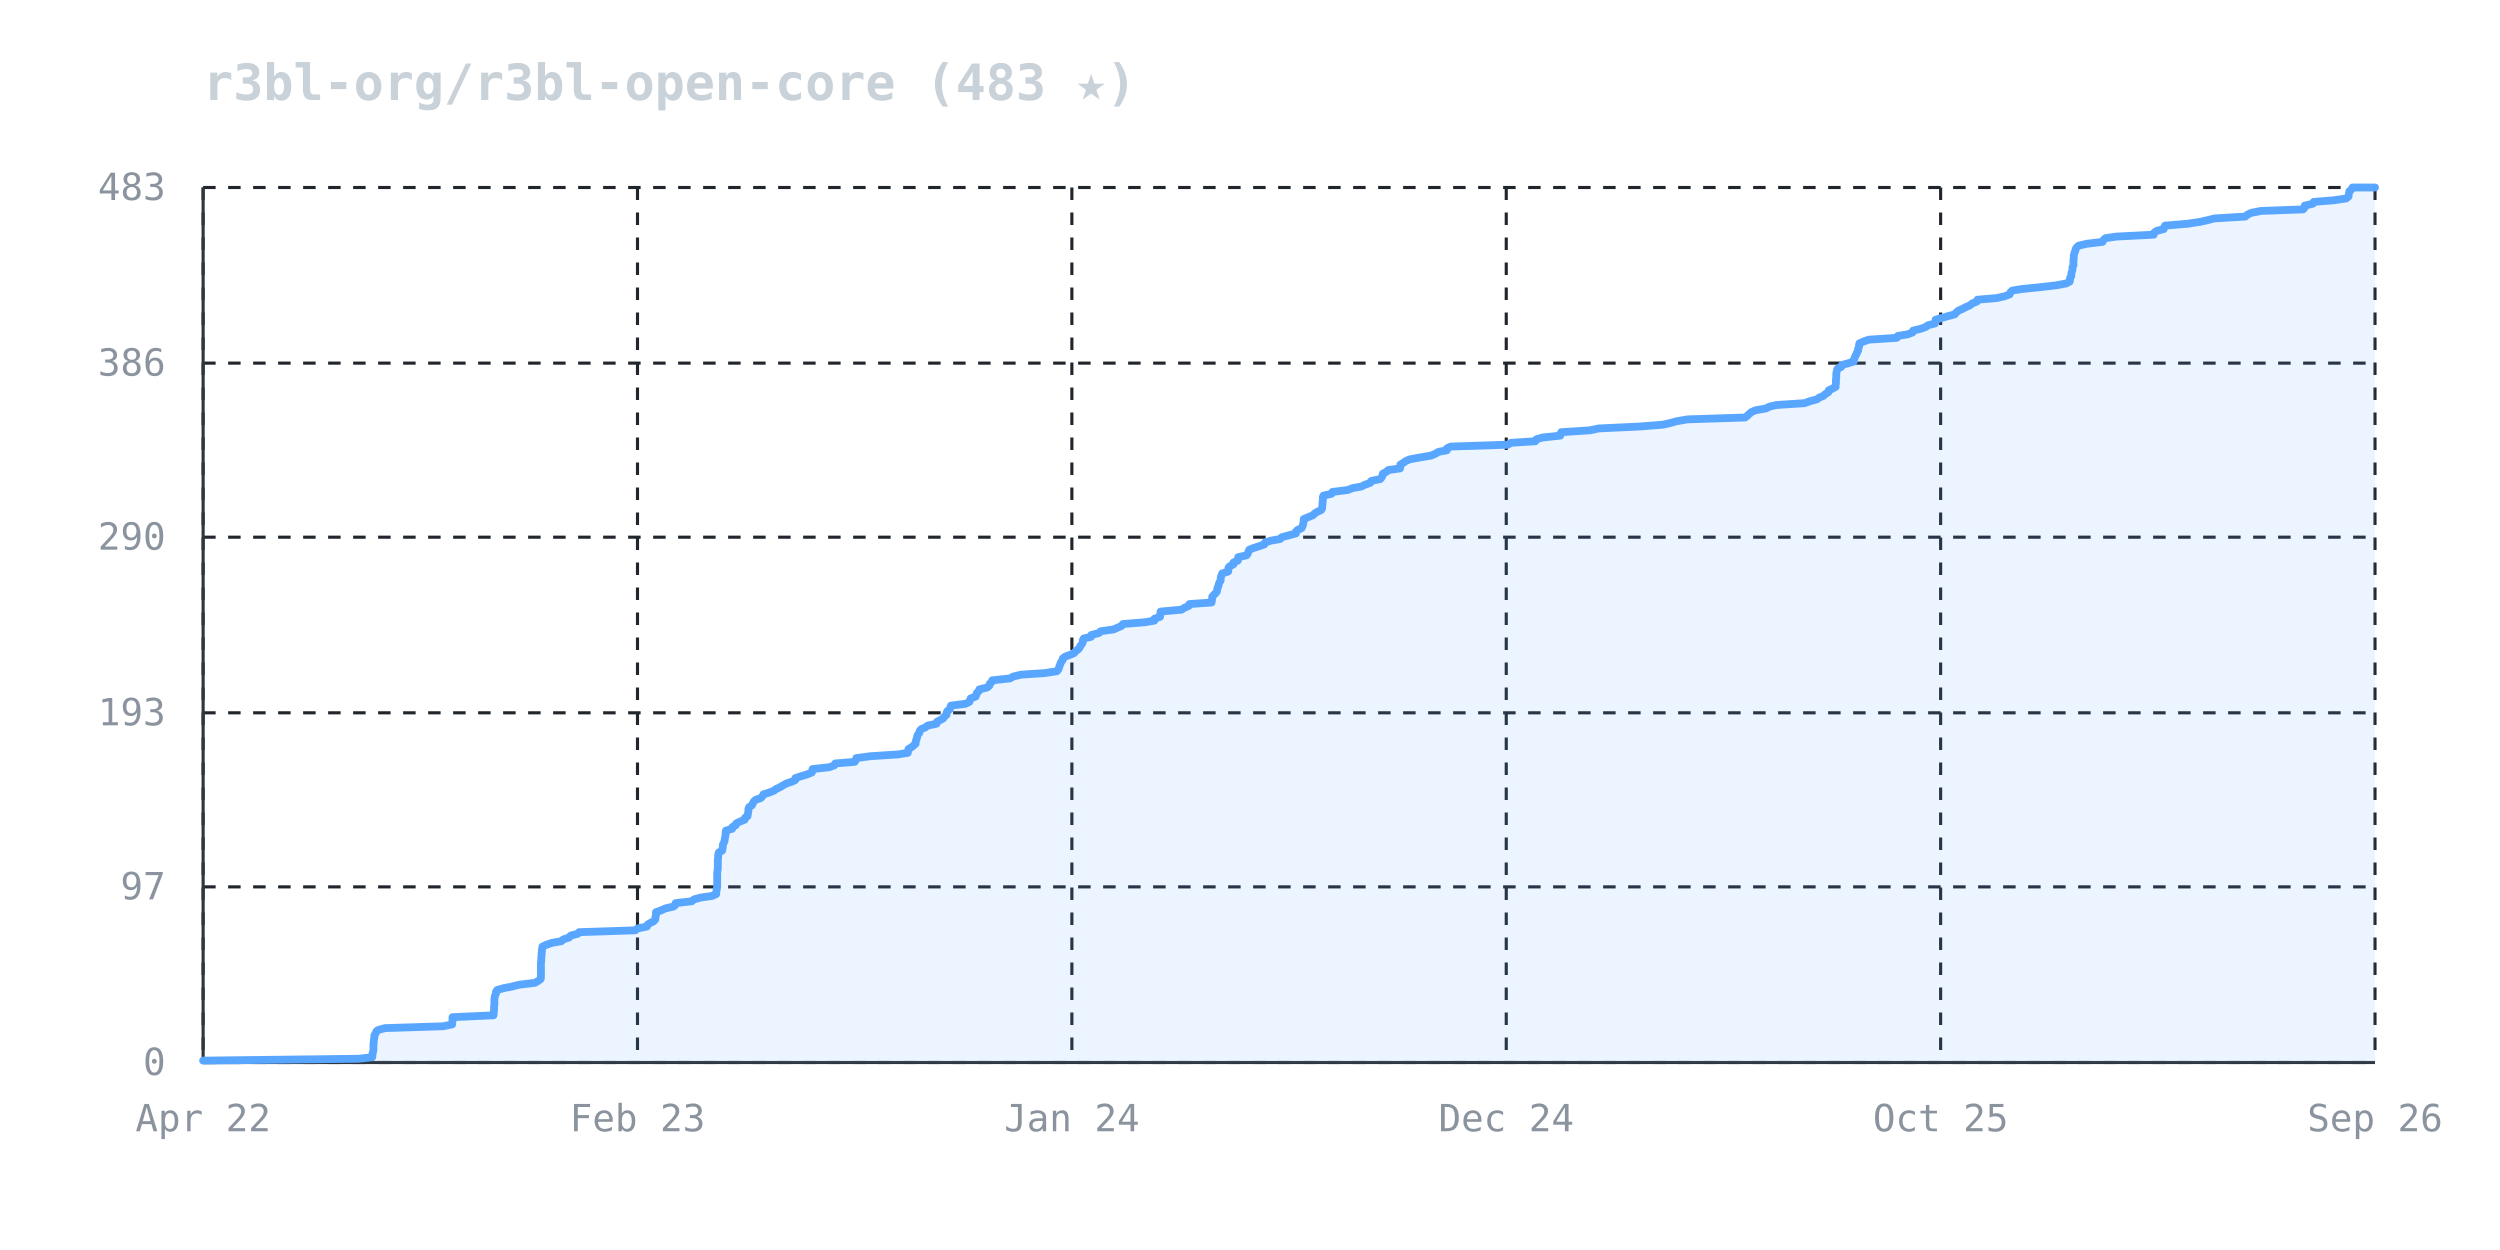
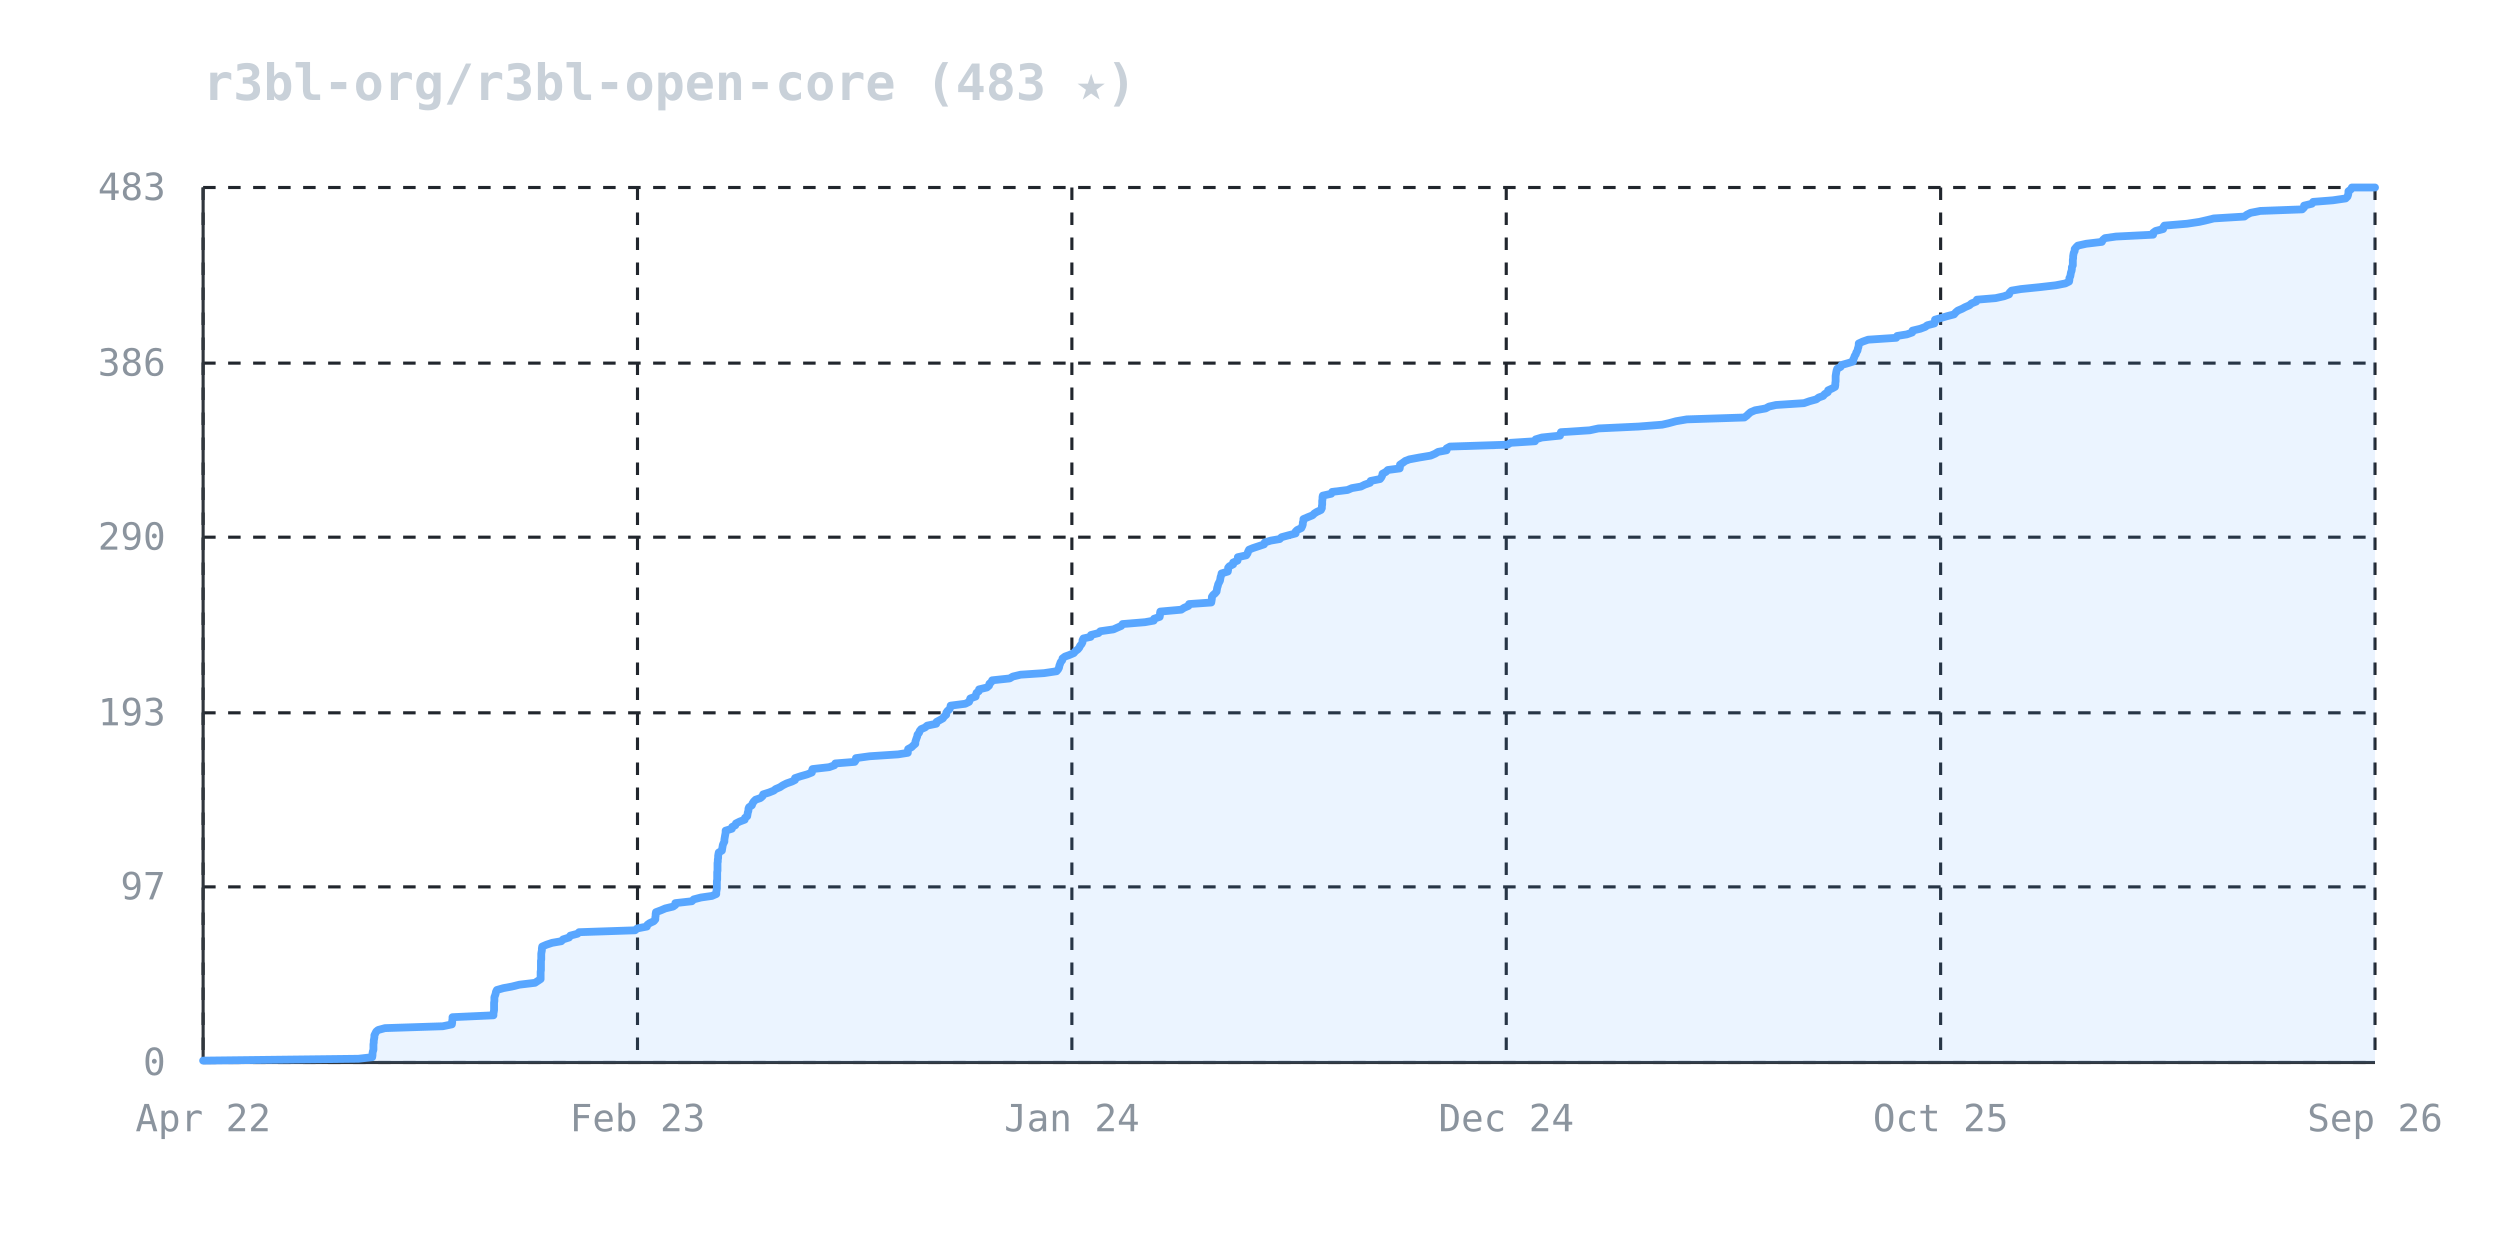
<svg xmlns="http://www.w3.org/2000/svg" viewBox="0 0 800 400" width="100%" height="100%" style="background-color: #0d1117; font-family: Iosevka, 'JetBrains Mono', 'Fira Code', 'Cascadia Code', ui-monospace, SFMono-Regular, Menlo, Monaco, Consolas, monospace;">
  <style>
    .title { fill: #c9d1d9; font-size: 16px; font-weight: 600; font-family: Iosevka, 'JetBrains Mono', 'Fira Code', 'Cascadia Code', ui-monospace, SFMono-Regular, Menlo, Monaco, Consolas, monospace; }
    .axis-line { stroke: #30363d; stroke-width: 1; }
    .line-path { fill: none; stroke: #58a6ff; stroke-width: 2.5; stroke-linejoin: round; stroke-linecap: round; }
    .area-path { fill: #58a6ff; fill-opacity: 0.12; }
  </style>
  <text x="65" y="32" class="title">r3bl-org/r3bl-open-core (483 ★)</text>
  <g id="grid">
    <line x1="65" y1="340.0" x2="760" y2="340.0" stroke="#21262d" stroke-dasharray="4,4" />
    <text x="53" y="344.0" fill="#8b949e" font-size="12" text-anchor="end" font-family="Iosevka, 'JetBrains Mono', 'Fira Code', 'Cascadia Code', ui-monospace, SFMono-Regular, Menlo, Monaco, Consolas, monospace">0</text>
    <line x1="65" y1="283.8" x2="760" y2="283.8" stroke="#21262d" stroke-dasharray="4,4" />
    <text x="53" y="287.8" fill="#8b949e" font-size="12" text-anchor="end" font-family="Iosevka, 'JetBrains Mono', 'Fira Code', 'Cascadia Code', ui-monospace, SFMono-Regular, Menlo, Monaco, Consolas, monospace">97</text>
    <line x1="65" y1="228.1" x2="760" y2="228.1" stroke="#21262d" stroke-dasharray="4,4" />
    <text x="53" y="232.1" fill="#8b949e" font-size="12" text-anchor="end" font-family="Iosevka, 'JetBrains Mono', 'Fira Code', 'Cascadia Code', ui-monospace, SFMono-Regular, Menlo, Monaco, Consolas, monospace">193</text>
    <line x1="65" y1="171.9" x2="760" y2="171.9" stroke="#21262d" stroke-dasharray="4,4" />
    <text x="53" y="175.9" fill="#8b949e" font-size="12" text-anchor="end" font-family="Iosevka, 'JetBrains Mono', 'Fira Code', 'Cascadia Code', ui-monospace, SFMono-Regular, Menlo, Monaco, Consolas, monospace">290</text>
    <line x1="65" y1="116.2" x2="760" y2="116.2" stroke="#21262d" stroke-dasharray="4,4" />
    <text x="53" y="120.2" fill="#8b949e" font-size="12" text-anchor="end" font-family="Iosevka, 'JetBrains Mono', 'Fira Code', 'Cascadia Code', ui-monospace, SFMono-Regular, Menlo, Monaco, Consolas, monospace">386</text>
    <line x1="65" y1="60.0" x2="760" y2="60.0" stroke="#21262d" stroke-dasharray="4,4" />
    <text x="53" y="64.0" fill="#8b949e" font-size="12" text-anchor="end" font-family="Iosevka, 'JetBrains Mono', 'Fira Code', 'Cascadia Code', ui-monospace, SFMono-Regular, Menlo, Monaco, Consolas, monospace">483</text>
    <line x1="65.0" y1="60" x2="65.0" y2="340" stroke="#21262d" stroke-dasharray="4,4" />
    <text x="65.0" y="362.0" fill="#8b949e" font-size="12" text-anchor="middle" font-family="Iosevka, 'JetBrains Mono', 'Fira Code', 'Cascadia Code', ui-monospace, SFMono-Regular, Menlo, Monaco, Consolas, monospace">Apr 22</text>
    <line x1="204.0" y1="60" x2="204.0" y2="340" stroke="#21262d" stroke-dasharray="4,4" />
    <text x="204.0" y="362.0" fill="#8b949e" font-size="12" text-anchor="middle" font-family="Iosevka, 'JetBrains Mono', 'Fira Code', 'Cascadia Code', ui-monospace, SFMono-Regular, Menlo, Monaco, Consolas, monospace">Feb 23</text>
    <line x1="343.0" y1="60" x2="343.0" y2="340" stroke="#21262d" stroke-dasharray="4,4" />
    <text x="343.0" y="362.0" fill="#8b949e" font-size="12" text-anchor="middle" font-family="Iosevka, 'JetBrains Mono', 'Fira Code', 'Cascadia Code', ui-monospace, SFMono-Regular, Menlo, Monaco, Consolas, monospace">Jan 24</text>
    <line x1="482.0" y1="60" x2="482.0" y2="340" stroke="#21262d" stroke-dasharray="4,4" />
    <text x="482.0" y="362.0" fill="#8b949e" font-size="12" text-anchor="middle" font-family="Iosevka, 'JetBrains Mono', 'Fira Code', 'Cascadia Code', ui-monospace, SFMono-Regular, Menlo, Monaco, Consolas, monospace">Dec 24</text>
    <line x1="621.0" y1="60" x2="621.0" y2="340" stroke="#21262d" stroke-dasharray="4,4" />
    <text x="621.0" y="362.0" fill="#8b949e" font-size="12" text-anchor="middle" font-family="Iosevka, 'JetBrains Mono', 'Fira Code', 'Cascadia Code', ui-monospace, SFMono-Regular, Menlo, Monaco, Consolas, monospace">Oct 25</text>
    <line x1="760.0" y1="60" x2="760.0" y2="340" stroke="#21262d" stroke-dasharray="4,4" />
    <text x="760.0" y="362.0" fill="#8b949e" font-size="12" text-anchor="middle" font-family="Iosevka, 'JetBrains Mono', 'Fira Code', 'Cascadia Code', ui-monospace, SFMono-Regular, Menlo, Monaco, Consolas, monospace">Sep 26</text>
  </g>
  <line x1="65" y1="340" x2="760" y2="340" class="axis-line" />
  <line x1="65" y1="60" x2="65" y2="340" class="axis-line" />
-   <polygon points="65.0,340.0 65.0,339.4 114.8,338.8 119.1,338.3 119.2,337.7 119.2,337.1 119.4,336.5 119.5,335.9 119.5,335.4 119.5,334.8 119.5,334.2 119.6,333.6 119.6,333.0 119.7,332.5 119.8,331.9 119.8,331.3 120.2,330.7 120.4,330.1 121.0,329.6 123.2,329.0 141.8,328.4 144.7,327.8 144.7,327.2 144.8,326.7 144.8,326.1 144.8,325.5 157.9,324.9 158.0,324.3 158.0,323.8 158.1,323.2 158.1,322.6 158.1,322.0 158.2,321.4 158.2,320.9 158.2,320.3 158.2,319.7 158.3,319.1 158.4,318.6 158.7,318.0 158.7,317.4 159.1,316.8 161.2,316.2 163.8,315.7 166.2,315.1 171.2,314.5 172.2,313.9 173.0,313.3 173.1,312.8 173.1,312.2 173.1,311.6 173.1,311.0 173.1,310.4 173.1,309.9 173.1,309.3 173.1,308.7 173.1,308.1 173.2,307.5 173.2,307.0 173.2,306.4 173.3,305.8 173.3,305.2 173.4,304.6 173.4,304.1 173.5,303.5 173.6,302.9 174.9,302.3 176.7,301.7 179.6,301.2 180.3,300.6 182.1,300.0 182.6,299.4 184.9,298.8 185.3,298.3 203.3,297.7 204.0,297.1 207.0,296.5 207.2,295.9 208.0,295.4 209.2,294.8 209.7,294.2 209.7,293.6 209.9,293.0 209.9,292.5 209.9,291.9 211.6,291.3 212.9,290.7 215.5,290.1 216.1,289.6 216.2,289.0 221.4,288.4 222.1,287.8 224.3,287.2 227.9,286.7 229.2,286.1 229.2,285.5 229.3,284.9 229.4,284.3 229.5,283.8 229.5,283.2 229.5,282.6 229.5,282.0 229.5,281.4 229.5,280.9 229.5,280.3 229.5,279.7 229.5,279.1 229.6,278.6 229.7,278.0 229.7,277.4 229.7,276.8 229.7,276.2 229.7,275.7 229.7,275.1 229.8,274.5 229.8,273.9 229.9,273.3 230.0,272.8 231.1,272.2 231.2,271.6 231.3,271.0 231.3,270.4 231.5,269.9 231.8,269.3 231.9,268.7 232.0,268.1 232.1,267.5 232.2,267.0 232.2,266.4 232.3,265.8 234.3,265.2 234.4,264.6 235.4,264.1 235.6,263.5 236.8,262.9 238.3,262.3 238.4,261.7 239.2,261.2 239.3,260.6 239.4,260.0 239.5,259.4 239.5,258.8 239.7,258.3 240.6,257.7 240.9,257.1 241.2,256.5 241.9,255.9 243.4,255.4 244.0,254.8 244.3,254.2 246.2,253.6 247.7,253.0 248.3,252.5 249.6,251.9 250.6,251.3 251.7,250.7 253.5,250.1 254.5,249.6 254.5,249.0 256.3,248.4 258.3,247.8 259.8,247.2 259.9,246.7 260.0,246.1 265.4,245.5 267.0,244.9 267.3,244.3 273.5,243.8 273.9,243.2 274.0,242.6 278.4,242.0 287.5,241.4 290.5,240.9 290.6,240.3 290.7,239.7 291.7,239.1 292.3,238.6 293.0,238.0 293.0,237.4 293.2,236.8 293.4,236.2 293.5,235.7 293.7,235.1 294.2,234.5 294.3,233.9 294.8,233.3 296.1,232.8 296.8,232.2 299.7,231.6 299.8,231.0 300.9,230.4 301.8,229.9 302.2,229.3 302.9,228.7 302.9,228.1 303.2,227.5 303.9,227.0 304.1,226.4 304.3,225.8 309.0,225.2 310.2,224.6 310.4,224.1 310.6,223.5 312.2,222.9 312.4,222.3 312.6,221.7 313.2,221.2 313.4,220.6 315.9,220.0 316.6,219.4 316.7,218.8 317.3,218.3 317.5,217.7 323.2,217.1 324.2,216.5 326.7,215.9 334.2,215.4 338.2,214.8 338.7,214.2 338.9,213.6 339.1,213.0 339.3,212.5 339.5,211.9 340.0,211.3 340.1,210.7 340.9,210.1 342.3,209.6 343.7,209.0 344.2,208.4 345.0,207.8 345.5,207.2 345.7,206.7 346.2,206.1 346.5,205.5 346.5,204.9 346.8,204.3 349.1,203.8 349.2,203.2 351.6,202.6 352.2,202.0 356.4,201.4 357.5,200.9 358.9,200.3 359.3,199.7 366.5,199.1 369.4,198.6 369.4,198.0 371.2,197.4 371.3,196.8 371.3,196.2 371.4,195.7 378.1,195.1 379.0,194.5 380.4,193.9 380.6,193.3 387.7,192.8 387.8,192.2 387.9,191.6 387.9,191.0 388.4,190.4 388.9,189.9 389.4,189.3 389.5,188.7 389.6,188.1 389.9,187.5 390.0,187.0 390.2,186.4 390.6,185.8 390.6,185.2 390.7,184.6 390.9,184.1 391.1,183.5 393.0,182.9 393.1,182.3 393.1,181.7 393.5,181.2 394.7,180.6 394.7,180.0 396.1,179.4 396.2,178.8 396.2,178.3 398.9,177.7 399.3,177.1 399.5,176.5 399.8,175.9 401.0,175.4 402.9,174.8 404.6,174.2 404.8,173.6 406.7,173.0 409.6,172.5 410.2,171.9 412.4,171.3 414.7,170.7 414.7,170.1 415.2,169.6 416.5,169.0 416.8,168.4 417.0,167.8 417.1,167.2 417.2,166.7 417.2,166.1 418.6,165.5 420.1,164.9 420.7,164.3 421.5,163.8 422.8,163.2 423.1,162.6 423.1,162.0 423.2,161.4 423.2,160.9 423.3,160.3 423.3,159.7 423.3,159.1 423.5,158.6 426.1,158.0 426.4,157.4 431.3,156.8 432.8,156.2 435.6,155.7 436.8,155.1 438.5,154.5 438.8,153.9 441.7,153.3 442.1,152.8 442.4,152.2 442.5,151.6 443.6,151.0 444.3,150.4 448.0,149.9 448.1,149.3 448.1,148.7 449.1,148.1 449.9,147.5 451.1,147.0 454.3,146.4 457.9,145.8 459.3,145.2 460.3,144.6 463.0,144.1 463.0,143.5 464.2,142.9 482.5,142.3 483.5,141.7 491.3,141.2 491.6,140.6 493.6,140.0 499.3,139.4 499.4,138.8 499.6,138.3 508.8,137.7 511.6,137.1 524.5,136.5 532.1,135.9 534.3,135.4 536.5,134.8 540.0,134.2 558.4,133.6 559.2,133.0 559.7,132.5 560.4,131.9 561.7,131.3 565.1,130.7 566.3,130.1 568.5,129.6 577.5,129.0 579.1,128.4 581.4,127.8 582.2,127.2 583.5,126.7 584.1,126.1 585.1,125.5 585.2,124.9 586.5,124.3 587.4,123.8 587.4,123.2 587.5,122.6 587.5,122.0 587.5,121.4 587.6,120.9 587.6,120.3 587.6,119.7 587.7,119.1 587.8,118.6 588.0,118.0 589.2,117.4 589.4,116.8 591.6,116.2 593.2,115.7 593.2,115.1 593.5,114.5 593.7,113.9 594.1,113.3 594.2,112.8 594.6,112.2 594.6,111.6 594.9,111.0 594.9,110.4 595.0,109.9 596.3,109.3 598.0,108.7 607.0,108.1 607.3,107.5 610.4,107.0 612.0,106.4 612.2,105.8 614.7,105.2 616.3,104.6 616.9,104.1 619.2,103.5 619.4,102.9 619.4,102.3 621.5,101.7 623.2,101.2 625.5,100.6 626.0,100.0 626.7,99.4 628.1,98.8 629.0,98.3 630.4,97.7 631.1,97.1 632.6,96.5 632.8,95.9 638.8,95.4 641.5,94.8 643.1,94.2 643.3,93.6 643.9,93.0 646.9,92.5 652.8,91.9 658.0,91.3 661.2,90.7 662.3,90.1 662.4,89.6 662.4,89.0 662.8,88.4 662.8,87.8 662.9,87.2 663.1,86.7 663.2,86.1 663.2,85.5 663.5,84.9 663.5,84.3 663.5,83.8 663.5,83.2 663.6,82.6 663.6,82.0 663.7,81.4 663.8,80.9 664.1,80.3 664.2,79.7 664.6,79.1 665.2,78.6 667.8,78.0 672.8,77.4 673.1,76.8 673.8,76.2 677.3,75.7 689.2,75.1 689.3,74.5 690.1,73.9 692.4,73.3 692.5,72.8 692.8,72.2 700.0,71.6 704.0,71.0 706.6,70.4 708.6,69.9 718.5,69.3 719.2,68.7 720.4,68.1 723.5,67.5 737.0,67.0 737.5,66.4 737.5,65.8 740.1,65.2 740.4,64.6 746.7,64.1 750.8,63.5 751.5,62.9 751.6,62.3 751.7,61.7 751.8,61.2 752.5,60.6 752.8,60.0 760.0,60.0 760.0,340.0" class="area-path" />
-   <polyline points="65.0,339.4 114.8,338.8 119.1,338.3 119.2,337.7 119.2,337.1 119.4,336.5 119.5,335.9 119.5,335.4 119.5,334.8 119.5,334.2 119.6,333.6 119.6,333.0 119.7,332.5 119.8,331.9 119.8,331.3 120.2,330.7 120.4,330.1 121.0,329.6 123.2,329.0 141.8,328.4 144.7,327.8 144.7,327.2 144.8,326.7 144.8,326.1 144.8,325.5 157.9,324.9 158.0,324.3 158.0,323.8 158.1,323.2 158.1,322.6 158.1,322.0 158.2,321.4 158.2,320.9 158.2,320.3 158.2,319.7 158.3,319.1 158.4,318.6 158.7,318.0 158.7,317.4 159.1,316.8 161.2,316.2 163.8,315.7 166.2,315.1 171.2,314.5 172.2,313.9 173.0,313.3 173.1,312.8 173.1,312.2 173.1,311.6 173.1,311.0 173.1,310.4 173.1,309.9 173.1,309.3 173.1,308.7 173.1,308.1 173.2,307.5 173.2,307.0 173.2,306.4 173.3,305.8 173.3,305.2 173.4,304.6 173.4,304.1 173.5,303.5 173.6,302.9 174.9,302.3 176.7,301.7 179.6,301.2 180.3,300.6 182.1,300.0 182.6,299.4 184.9,298.8 185.3,298.3 203.3,297.7 204.0,297.1 207.0,296.5 207.2,295.9 208.0,295.4 209.2,294.8 209.7,294.2 209.7,293.6 209.9,293.0 209.9,292.5 209.9,291.9 211.6,291.3 212.9,290.7 215.5,290.1 216.1,289.6 216.2,289.0 221.4,288.4 222.1,287.8 224.3,287.2 227.9,286.7 229.2,286.1 229.2,285.5 229.3,284.9 229.4,284.3 229.5,283.8 229.5,283.2 229.5,282.6 229.5,282.0 229.5,281.4 229.5,280.9 229.5,280.3 229.5,279.7 229.5,279.1 229.6,278.6 229.7,278.0 229.7,277.4 229.7,276.8 229.7,276.2 229.7,275.7 229.7,275.1 229.8,274.5 229.8,273.9 229.9,273.3 230.0,272.8 231.1,272.2 231.2,271.6 231.3,271.0 231.3,270.4 231.5,269.9 231.8,269.3 231.9,268.7 232.0,268.1 232.1,267.5 232.2,267.0 232.2,266.4 232.3,265.8 234.3,265.2 234.4,264.6 235.4,264.1 235.6,263.5 236.8,262.9 238.3,262.3 238.4,261.7 239.2,261.2 239.3,260.6 239.4,260.0 239.5,259.4 239.5,258.8 239.7,258.3 240.6,257.7 240.9,257.1 241.2,256.5 241.9,255.9 243.4,255.4 244.0,254.8 244.3,254.2 246.2,253.6 247.7,253.0 248.3,252.5 249.6,251.9 250.6,251.3 251.7,250.7 253.5,250.1 254.5,249.6 254.5,249.0 256.3,248.4 258.3,247.8 259.8,247.2 259.9,246.7 260.0,246.1 265.4,245.5 267.0,244.9 267.3,244.3 273.5,243.8 273.9,243.2 274.0,242.6 278.4,242.0 287.5,241.4 290.5,240.9 290.6,240.3 290.7,239.7 291.7,239.1 292.3,238.6 293.0,238.0 293.0,237.4 293.2,236.8 293.4,236.2 293.5,235.7 293.7,235.1 294.2,234.5 294.3,233.9 294.8,233.3 296.1,232.8 296.8,232.2 299.7,231.6 299.8,231.0 300.9,230.4 301.8,229.9 302.2,229.3 302.9,228.7 302.9,228.1 303.2,227.5 303.9,227.0 304.1,226.4 304.3,225.8 309.0,225.2 310.2,224.6 310.4,224.1 310.6,223.5 312.2,222.9 312.4,222.3 312.6,221.7 313.2,221.2 313.4,220.6 315.9,220.0 316.6,219.4 316.7,218.8 317.3,218.3 317.5,217.7 323.2,217.1 324.2,216.5 326.7,215.9 334.2,215.4 338.2,214.8 338.7,214.2 338.9,213.6 339.1,213.0 339.3,212.5 339.5,211.9 340.0,211.3 340.1,210.7 340.9,210.1 342.3,209.6 343.7,209.0 344.2,208.4 345.0,207.8 345.5,207.2 345.7,206.7 346.2,206.1 346.5,205.5 346.5,204.9 346.8,204.3 349.1,203.8 349.2,203.2 351.6,202.6 352.2,202.0 356.4,201.4 357.5,200.9 358.9,200.3 359.3,199.7 366.5,199.1 369.4,198.6 369.4,198.0 371.2,197.4 371.3,196.8 371.3,196.2 371.4,195.7 378.1,195.1 379.0,194.5 380.4,193.9 380.6,193.3 387.7,192.8 387.8,192.2 387.9,191.6 387.9,191.0 388.4,190.4 388.9,189.9 389.4,189.3 389.5,188.7 389.6,188.1 389.9,187.5 390.0,187.0 390.2,186.4 390.6,185.8 390.6,185.2 390.7,184.6 390.9,184.1 391.1,183.5 393.0,182.9 393.1,182.3 393.1,181.7 393.5,181.2 394.7,180.6 394.7,180.0 396.1,179.4 396.2,178.8 396.2,178.3 398.9,177.7 399.3,177.1 399.5,176.5 399.8,175.9 401.0,175.4 402.9,174.8 404.6,174.2 404.8,173.6 406.7,173.0 409.6,172.5 410.2,171.9 412.4,171.3 414.7,170.7 414.7,170.1 415.2,169.6 416.5,169.0 416.8,168.4 417.0,167.8 417.1,167.2 417.2,166.7 417.2,166.1 418.6,165.5 420.1,164.9 420.7,164.3 421.5,163.8 422.8,163.2 423.1,162.6 423.1,162.0 423.2,161.4 423.2,160.9 423.3,160.3 423.3,159.7 423.3,159.1 423.5,158.6 426.1,158.0 426.4,157.4 431.3,156.8 432.8,156.2 435.6,155.7 436.8,155.1 438.5,154.5 438.8,153.9 441.7,153.3 442.1,152.8 442.4,152.2 442.5,151.6 443.6,151.0 444.3,150.4 448.0,149.9 448.1,149.3 448.1,148.7 449.1,148.1 449.9,147.5 451.1,147.0 454.3,146.4 457.9,145.8 459.3,145.2 460.3,144.6 463.0,144.1 463.0,143.5 464.2,142.9 482.5,142.3 483.5,141.7 491.3,141.2 491.6,140.6 493.6,140.0 499.3,139.4 499.4,138.8 499.6,138.3 508.8,137.7 511.6,137.1 524.5,136.5 532.1,135.9 534.3,135.4 536.5,134.8 540.0,134.2 558.4,133.6 559.2,133.0 559.7,132.5 560.4,131.9 561.7,131.3 565.1,130.7 566.3,130.1 568.5,129.6 577.5,129.0 579.1,128.4 581.4,127.8 582.2,127.2 583.5,126.7 584.1,126.1 585.1,125.5 585.2,124.9 586.5,124.3 587.4,123.8 587.4,123.2 587.5,122.6 587.5,122.0 587.5,121.4 587.6,120.9 587.6,120.3 587.6,119.7 587.7,119.1 587.8,118.6 588.0,118.0 589.2,117.4 589.4,116.8 591.6,116.2 593.2,115.7 593.2,115.1 593.5,114.5 593.7,113.9 594.1,113.3 594.2,112.8 594.6,112.2 594.6,111.6 594.9,111.0 594.9,110.4 595.0,109.9 596.3,109.3 598.0,108.7 607.0,108.1 607.3,107.5 610.4,107.0 612.0,106.4 612.2,105.8 614.7,105.2 616.3,104.6 616.9,104.1 619.2,103.5 619.4,102.9 619.4,102.3 621.5,101.7 623.2,101.2 625.5,100.6 626.0,100.0 626.7,99.4 628.1,98.8 629.0,98.3 630.4,97.7 631.1,97.1 632.6,96.5 632.8,95.9 638.8,95.4 641.5,94.8 643.1,94.2 643.3,93.6 643.9,93.0 646.9,92.5 652.8,91.9 658.0,91.3 661.2,90.7 662.3,90.1 662.4,89.6 662.4,89.0 662.8,88.4 662.8,87.8 662.9,87.2 663.1,86.7 663.2,86.1 663.2,85.5 663.5,84.9 663.5,84.3 663.5,83.8 663.5,83.2 663.6,82.6 663.6,82.0 663.7,81.4 663.8,80.9 664.1,80.3 664.2,79.7 664.6,79.1 665.2,78.6 667.8,78.0 672.8,77.4 673.1,76.8 673.8,76.2 677.3,75.7 689.2,75.1 689.3,74.5 690.1,73.9 692.4,73.3 692.5,72.8 692.8,72.2 700.0,71.6 704.0,71.0 706.6,70.4 708.6,69.9 718.5,69.3 719.2,68.7 720.4,68.1 723.5,67.5 737.0,67.0 737.5,66.4 737.5,65.8 740.1,65.2 740.4,64.6 746.7,64.1 750.8,63.5 751.5,62.9 751.6,62.3 751.7,61.7 751.8,61.2 752.5,60.6 752.8,60.0 760.0,60.0" class="line-path" />
+   <polygon points="65.0,340.0 65.0,339.4 114.7,338.8 119.1,338.3 119.2,337.7 119.2,337.1 119.3,336.5 119.5,335.9 119.5,335.4 119.5,334.8 119.5,334.2 119.6,333.6 119.6,333.0 119.7,332.5 119.8,331.9 119.8,331.3 120.1,330.7 120.4,330.1 121.0,329.6 123.2,329.0 141.7,328.4 144.6,327.8 144.7,327.2 144.7,326.7 144.8,326.1 144.8,325.5 157.9,324.9 157.9,324.3 158.0,323.8 158.1,323.2 158.1,322.6 158.1,322.0 158.1,321.4 158.1,320.9 158.2,320.3 158.2,319.7 158.2,319.1 158.4,318.6 158.6,318.0 158.7,317.4 159.0,316.8 161.1,316.2 163.8,315.7 166.2,315.1 171.2,314.5 172.1,313.9 173.0,313.3 173.0,312.8 173.0,312.2 173.0,311.6 173.0,311.0 173.1,310.4 173.1,309.9 173.1,309.3 173.1,308.7 173.1,308.1 173.1,307.5 173.2,307.0 173.2,306.4 173.2,305.8 173.2,305.2 173.3,304.6 173.4,304.1 173.4,303.5 173.5,302.9 174.9,302.3 176.7,301.7 179.6,301.2 180.2,300.6 182.1,300.0 182.5,299.4 184.8,298.8 185.3,298.3 203.2,297.7 203.9,297.1 207.0,296.5 207.2,295.9 207.9,295.4 209.2,294.8 209.7,294.2 209.7,293.6 209.8,293.0 209.8,292.5 209.9,291.9 211.5,291.3 212.9,290.7 215.4,290.1 216.1,289.6 216.1,289.0 221.4,288.4 222.0,287.8 224.3,287.2 227.8,286.7 229.2,286.1 229.2,285.5 229.3,284.9 229.4,284.3 229.4,283.8 229.4,283.2 229.4,282.6 229.4,282.0 229.5,281.4 229.5,280.9 229.5,280.3 229.5,279.7 229.5,279.1 229.6,278.6 229.6,278.0 229.6,277.4 229.6,276.8 229.6,276.2 229.7,275.7 229.7,275.1 229.8,274.5 229.8,273.9 229.9,273.3 230.0,272.8 231.0,272.2 231.1,271.6 231.2,271.0 231.3,270.4 231.5,269.9 231.8,269.3 231.8,268.7 231.9,268.1 232.0,267.5 232.1,267.0 232.2,266.4 232.2,265.8 234.2,265.2 234.3,264.6 235.3,264.1 235.5,263.5 236.7,262.9 238.3,262.3 238.4,261.7 239.1,261.2 239.2,260.6 239.3,260.0 239.5,259.4 239.5,258.8 239.7,258.3 240.6,257.7 240.8,257.1 241.2,256.5 241.8,255.9 243.3,255.4 244.0,254.8 244.2,254.2 246.1,253.6 247.6,253.0 248.2,252.5 249.6,251.9 250.5,251.3 251.7,250.7 253.4,250.1 254.4,249.6 254.4,249.0 256.2,248.4 258.3,247.8 259.8,247.2 259.8,246.7 260.0,246.1 265.3,245.5 267.0,244.9 267.3,244.3 273.5,243.8 273.9,243.2 273.9,242.6 278.3,242.0 287.4,241.4 290.5,240.9 290.5,240.3 290.6,239.7 291.7,239.1 292.2,238.6 292.9,238.0 292.9,237.4 293.1,236.8 293.3,236.2 293.5,235.7 293.6,235.1 294.1,234.5 294.3,233.9 294.8,233.3 296.0,232.8 296.7,232.2 299.6,231.6 299.7,231.0 300.8,230.4 301.7,229.9 302.1,229.3 302.8,228.7 302.8,228.1 303.2,227.5 303.8,227.0 304.1,226.4 304.2,225.8 308.9,225.2 310.1,224.6 310.3,224.1 310.5,223.5 312.2,222.9 312.3,222.3 312.5,221.7 313.2,221.2 313.3,220.6 315.8,220.0 316.5,219.4 316.6,218.8 317.2,218.3 317.5,217.7 323.1,217.1 324.1,216.5 326.6,215.9 334.1,215.4 338.1,214.8 338.6,214.2 338.9,213.6 339.0,213.0 339.2,212.5 339.4,211.9 339.9,211.3 340.0,210.7 340.8,210.1 342.2,209.6 343.6,209.0 344.1,208.4 344.9,207.8 345.4,207.2 345.6,206.7 346.1,206.1 346.4,205.5 346.4,204.9 346.7,204.3 349.0,203.8 349.1,203.2 351.5,202.6 352.1,202.0 356.3,201.4 357.4,200.9 358.8,200.3 359.2,199.7 366.4,199.1 369.2,198.6 369.3,198.0 371.1,197.4 371.2,196.8 371.2,196.2 371.3,195.7 378.0,195.1 378.9,194.5 380.3,193.9 380.5,193.3 387.6,192.8 387.7,192.2 387.8,191.6 387.8,191.0 388.2,190.4 388.8,189.9 389.3,189.3 389.4,188.7 389.5,188.1 389.7,187.5 389.8,187.0 390.1,186.4 390.4,185.8 390.5,185.2 390.6,184.6 390.8,184.1 390.9,183.5 392.9,182.9 393.0,182.3 393.0,181.7 393.4,181.2 394.6,180.6 394.6,180.0 396.0,179.4 396.1,178.8 396.1,178.3 398.8,177.7 399.2,177.1 399.4,176.5 399.7,175.9 400.9,175.4 402.7,174.8 404.5,174.2 404.7,173.6 406.6,173.0 409.5,172.5 410.1,171.9 412.3,171.3 414.6,170.7 414.6,170.1 415.1,169.6 416.4,169.0 416.7,168.4 416.9,167.8 416.9,167.2 417.1,166.7 417.1,166.1 418.5,165.5 420.0,164.9 420.6,164.3 421.4,163.8 422.7,163.2 423.0,162.6 423.0,162.0 423.1,161.4 423.1,160.9 423.1,160.3 423.2,159.7 423.2,159.1 423.3,158.6 426.0,158.0 426.3,157.4 431.2,156.8 432.6,156.2 435.5,155.7 436.7,155.1 438.4,154.5 438.6,153.9 441.6,153.3 442.0,152.8 442.3,152.2 442.4,151.6 443.5,151.0 444.1,150.4 447.9,149.9 448.0,149.3 448.0,148.7 448.9,148.1 449.7,147.5 451.0,147.0 454.2,146.4 457.8,145.8 459.2,145.2 460.2,144.6 462.9,144.1 462.9,143.5 464.0,142.9 482.4,142.3 483.4,141.7 491.2,141.2 491.4,140.6 493.4,140.0 499.2,139.4 499.3,138.8 499.5,138.3 508.7,137.7 511.5,137.1 524.3,136.5 531.9,135.9 534.1,135.4 536.3,134.8 539.8,134.2 558.2,133.6 559.0,133.0 559.5,132.5 560.2,131.9 561.6,131.3 565.0,130.7 566.1,130.1 568.3,129.6 577.3,129.0 579.0,128.4 581.2,127.8 582.0,127.2 583.4,126.7 583.9,126.1 584.9,125.5 585.0,124.9 586.3,124.3 587.2,123.8 587.3,123.2 587.3,122.6 587.4,122.0 587.4,121.4 587.4,120.9 587.4,120.3 587.5,119.7 587.6,119.1 587.7,118.6 587.9,118.0 589.0,117.4 589.3,116.8 591.4,116.2 593.0,115.7 593.0,115.1 593.3,114.5 593.5,113.9 593.9,113.3 594.0,112.8 594.4,112.2 594.5,111.6 594.7,111.0 594.8,110.4 594.8,109.9 596.1,109.3 597.8,108.7 606.8,108.1 607.1,107.5 610.2,107.0 611.9,106.4 612.0,105.8 614.5,105.2 616.1,104.6 616.7,104.1 619.0,103.5 619.2,102.9 619.2,102.3 621.3,101.7 623.0,101.2 625.3,100.6 625.8,100.0 626.5,99.4 627.9,98.8 628.8,98.3 630.2,97.7 630.9,97.1 632.4,96.5 632.6,95.9 638.6,95.4 641.3,94.8 642.9,94.2 643.1,93.6 643.7,93.0 646.7,92.5 652.6,91.9 657.8,91.3 660.9,90.7 662.1,90.1 662.2,89.6 662.2,89.0 662.5,88.4 662.6,87.8 662.7,87.2 662.9,86.7 663.0,86.1 663.0,85.5 663.3,84.9 663.3,84.3 663.3,83.8 663.3,83.2 663.4,82.6 663.4,82.0 663.5,81.4 663.6,80.9 663.9,80.3 663.9,79.7 664.4,79.1 664.9,78.6 667.6,78.0 672.6,77.4 672.9,76.8 673.6,76.2 677.1,75.7 689.0,75.1 689.0,74.5 689.8,73.9 692.2,73.3 692.2,72.8 692.6,72.2 699.8,71.6 703.8,71.0 706.4,70.4 708.4,69.9 718.2,69.3 719.0,68.7 720.2,68.1 723.3,67.5 736.7,67.0 737.3,66.4 737.3,65.8 739.8,65.2 740.2,64.6 746.5,64.1 750.6,63.5 751.2,62.9 751.4,62.3 751.5,61.7 751.5,61.2 752.3,60.6 752.6,60.0 760.0,60.0 760.0,340.0" class="area-path" />
+   <polyline points="65.0,339.4 114.7,338.8 119.1,338.3 119.2,337.7 119.2,337.1 119.3,336.5 119.5,335.9 119.5,335.4 119.5,334.8 119.5,334.2 119.6,333.6 119.6,333.0 119.7,332.5 119.8,331.9 119.8,331.3 120.1,330.7 120.4,330.1 121.0,329.6 123.2,329.0 141.7,328.4 144.6,327.8 144.7,327.2 144.7,326.7 144.8,326.1 144.8,325.5 157.9,324.9 157.9,324.3 158.0,323.8 158.1,323.2 158.1,322.6 158.1,322.0 158.1,321.4 158.1,320.9 158.2,320.3 158.2,319.7 158.2,319.1 158.4,318.6 158.6,318.0 158.7,317.4 159.0,316.8 161.1,316.2 163.8,315.7 166.2,315.1 171.2,314.5 172.1,313.9 173.0,313.3 173.0,312.8 173.0,312.2 173.0,311.6 173.0,311.0 173.1,310.4 173.1,309.9 173.1,309.3 173.1,308.7 173.1,308.1 173.1,307.5 173.2,307.0 173.2,306.4 173.2,305.8 173.2,305.2 173.3,304.6 173.4,304.1 173.4,303.5 173.5,302.9 174.9,302.3 176.7,301.7 179.6,301.2 180.2,300.6 182.1,300.0 182.5,299.4 184.8,298.8 185.3,298.3 203.2,297.7 203.9,297.1 207.0,296.5 207.2,295.9 207.9,295.4 209.2,294.8 209.7,294.2 209.7,293.6 209.8,293.0 209.8,292.5 209.9,291.9 211.5,291.3 212.9,290.7 215.4,290.1 216.1,289.6 216.1,289.0 221.4,288.4 222.0,287.8 224.3,287.2 227.8,286.7 229.2,286.1 229.2,285.5 229.3,284.9 229.4,284.3 229.4,283.8 229.4,283.2 229.4,282.6 229.4,282.0 229.5,281.4 229.5,280.9 229.5,280.3 229.5,279.7 229.5,279.1 229.6,278.6 229.6,278.0 229.6,277.4 229.6,276.8 229.6,276.2 229.7,275.7 229.7,275.1 229.8,274.5 229.8,273.9 229.9,273.3 230.0,272.8 231.0,272.2 231.1,271.6 231.2,271.0 231.3,270.4 231.5,269.9 231.8,269.3 231.8,268.7 231.9,268.1 232.0,267.5 232.1,267.0 232.2,266.4 232.2,265.8 234.2,265.2 234.3,264.6 235.3,264.1 235.5,263.5 236.7,262.9 238.3,262.3 238.4,261.7 239.1,261.2 239.2,260.6 239.3,260.0 239.5,259.4 239.5,258.8 239.7,258.3 240.6,257.7 240.8,257.1 241.2,256.5 241.8,255.9 243.3,255.4 244.0,254.8 244.2,254.2 246.1,253.6 247.6,253.0 248.2,252.5 249.6,251.9 250.5,251.3 251.7,250.7 253.4,250.1 254.4,249.6 254.4,249.0 256.2,248.4 258.3,247.8 259.8,247.2 259.8,246.7 260.0,246.1 265.3,245.5 267.0,244.9 267.3,244.3 273.5,243.8 273.9,243.2 273.9,242.6 278.3,242.0 287.4,241.4 290.5,240.9 290.5,240.3 290.6,239.7 291.7,239.1 292.2,238.6 292.9,238.0 292.9,237.4 293.1,236.8 293.3,236.2 293.5,235.7 293.6,235.1 294.1,234.5 294.3,233.9 294.8,233.3 296.0,232.8 296.7,232.2 299.6,231.6 299.7,231.0 300.8,230.4 301.7,229.9 302.1,229.3 302.8,228.7 302.8,228.1 303.2,227.5 303.8,227.0 304.1,226.4 304.2,225.8 308.9,225.2 310.1,224.6 310.3,224.1 310.5,223.5 312.2,222.9 312.3,222.3 312.5,221.7 313.2,221.2 313.3,220.6 315.8,220.0 316.5,219.4 316.6,218.8 317.2,218.3 317.5,217.7 323.1,217.1 324.1,216.5 326.6,215.9 334.1,215.4 338.1,214.8 338.6,214.2 338.9,213.6 339.0,213.0 339.2,212.5 339.4,211.9 339.9,211.3 340.0,210.7 340.8,210.1 342.2,209.6 343.6,209.0 344.1,208.4 344.9,207.8 345.4,207.2 345.6,206.7 346.1,206.1 346.4,205.5 346.4,204.9 346.7,204.3 349.0,203.8 349.1,203.2 351.5,202.6 352.1,202.0 356.3,201.4 357.4,200.9 358.8,200.3 359.2,199.7 366.4,199.1 369.2,198.6 369.3,198.0 371.1,197.4 371.2,196.8 371.2,196.2 371.3,195.7 378.0,195.1 378.9,194.5 380.3,193.9 380.5,193.3 387.6,192.8 387.7,192.2 387.8,191.6 387.8,191.0 388.2,190.4 388.8,189.9 389.3,189.3 389.4,188.7 389.5,188.1 389.7,187.5 389.8,187.0 390.1,186.4 390.4,185.8 390.5,185.2 390.6,184.6 390.8,184.1 390.9,183.5 392.9,182.9 393.0,182.3 393.0,181.7 393.4,181.2 394.6,180.6 394.6,180.0 396.0,179.4 396.1,178.8 396.1,178.3 398.8,177.7 399.2,177.1 399.4,176.5 399.7,175.9 400.9,175.4 402.7,174.8 404.5,174.2 404.7,173.6 406.6,173.0 409.5,172.5 410.1,171.9 412.3,171.3 414.6,170.7 414.6,170.1 415.1,169.6 416.4,169.0 416.7,168.4 416.9,167.8 416.9,167.2 417.1,166.7 417.1,166.1 418.5,165.5 420.0,164.9 420.6,164.3 421.4,163.8 422.7,163.2 423.0,162.6 423.0,162.0 423.1,161.4 423.1,160.9 423.1,160.3 423.2,159.7 423.2,159.1 423.3,158.6 426.0,158.0 426.3,157.4 431.2,156.8 432.6,156.2 435.5,155.7 436.7,155.1 438.4,154.5 438.6,153.9 441.6,153.3 442.0,152.8 442.3,152.2 442.4,151.6 443.5,151.0 444.1,150.4 447.9,149.9 448.0,149.3 448.0,148.7 448.9,148.1 449.7,147.5 451.0,147.0 454.2,146.4 457.8,145.8 459.2,145.2 460.2,144.6 462.9,144.1 462.9,143.5 464.0,142.9 482.4,142.3 483.4,141.7 491.2,141.2 491.4,140.6 493.4,140.0 499.2,139.4 499.3,138.8 499.5,138.3 508.7,137.7 511.5,137.1 524.3,136.5 531.9,135.9 534.1,135.4 536.3,134.8 539.8,134.2 558.2,133.6 559.0,133.0 559.5,132.5 560.2,131.9 561.6,131.3 565.0,130.7 566.1,130.1 568.3,129.6 577.3,129.0 579.0,128.4 581.2,127.8 582.0,127.2 583.4,126.7 583.9,126.1 584.9,125.5 585.0,124.9 586.3,124.3 587.2,123.8 587.3,123.2 587.3,122.6 587.4,122.0 587.4,121.4 587.4,120.9 587.4,120.3 587.5,119.7 587.6,119.1 587.7,118.6 587.9,118.0 589.0,117.4 589.3,116.8 591.4,116.2 593.0,115.7 593.0,115.1 593.3,114.5 593.5,113.9 593.9,113.3 594.0,112.8 594.4,112.2 594.5,111.6 594.7,111.0 594.8,110.4 594.8,109.9 596.1,109.3 597.8,108.7 606.8,108.1 607.1,107.5 610.2,107.0 611.9,106.4 612.0,105.8 614.5,105.2 616.1,104.6 616.7,104.1 619.0,103.5 619.2,102.9 619.2,102.3 621.3,101.7 623.0,101.2 625.3,100.6 625.8,100.0 626.5,99.4 627.9,98.8 628.8,98.3 630.2,97.7 630.9,97.1 632.4,96.5 632.6,95.9 638.6,95.4 641.3,94.8 642.9,94.2 643.1,93.6 643.7,93.0 646.7,92.5 652.6,91.9 657.8,91.3 660.9,90.7 662.1,90.1 662.2,89.6 662.2,89.0 662.5,88.4 662.6,87.8 662.7,87.2 662.9,86.7 663.0,86.1 663.0,85.5 663.3,84.9 663.3,84.3 663.3,83.8 663.3,83.2 663.4,82.6 663.4,82.0 663.5,81.4 663.6,80.9 663.9,80.3 663.9,79.7 664.4,79.1 664.9,78.6 667.6,78.0 672.6,77.4 672.9,76.8 673.6,76.2 677.1,75.7 689.0,75.1 689.0,74.5 689.8,73.9 692.2,73.3 692.2,72.8 692.6,72.2 699.8,71.6 703.8,71.0 706.4,70.4 708.4,69.9 718.2,69.3 719.0,68.7 720.2,68.1 723.3,67.5 736.7,67.0 737.3,66.4 737.3,65.8 739.8,65.2 740.2,64.6 746.5,64.1 750.6,63.5 751.2,62.9 751.4,62.3 751.5,61.7 751.5,61.2 752.3,60.6 752.6,60.0 760.0,60.0" class="line-path" />
</svg>
